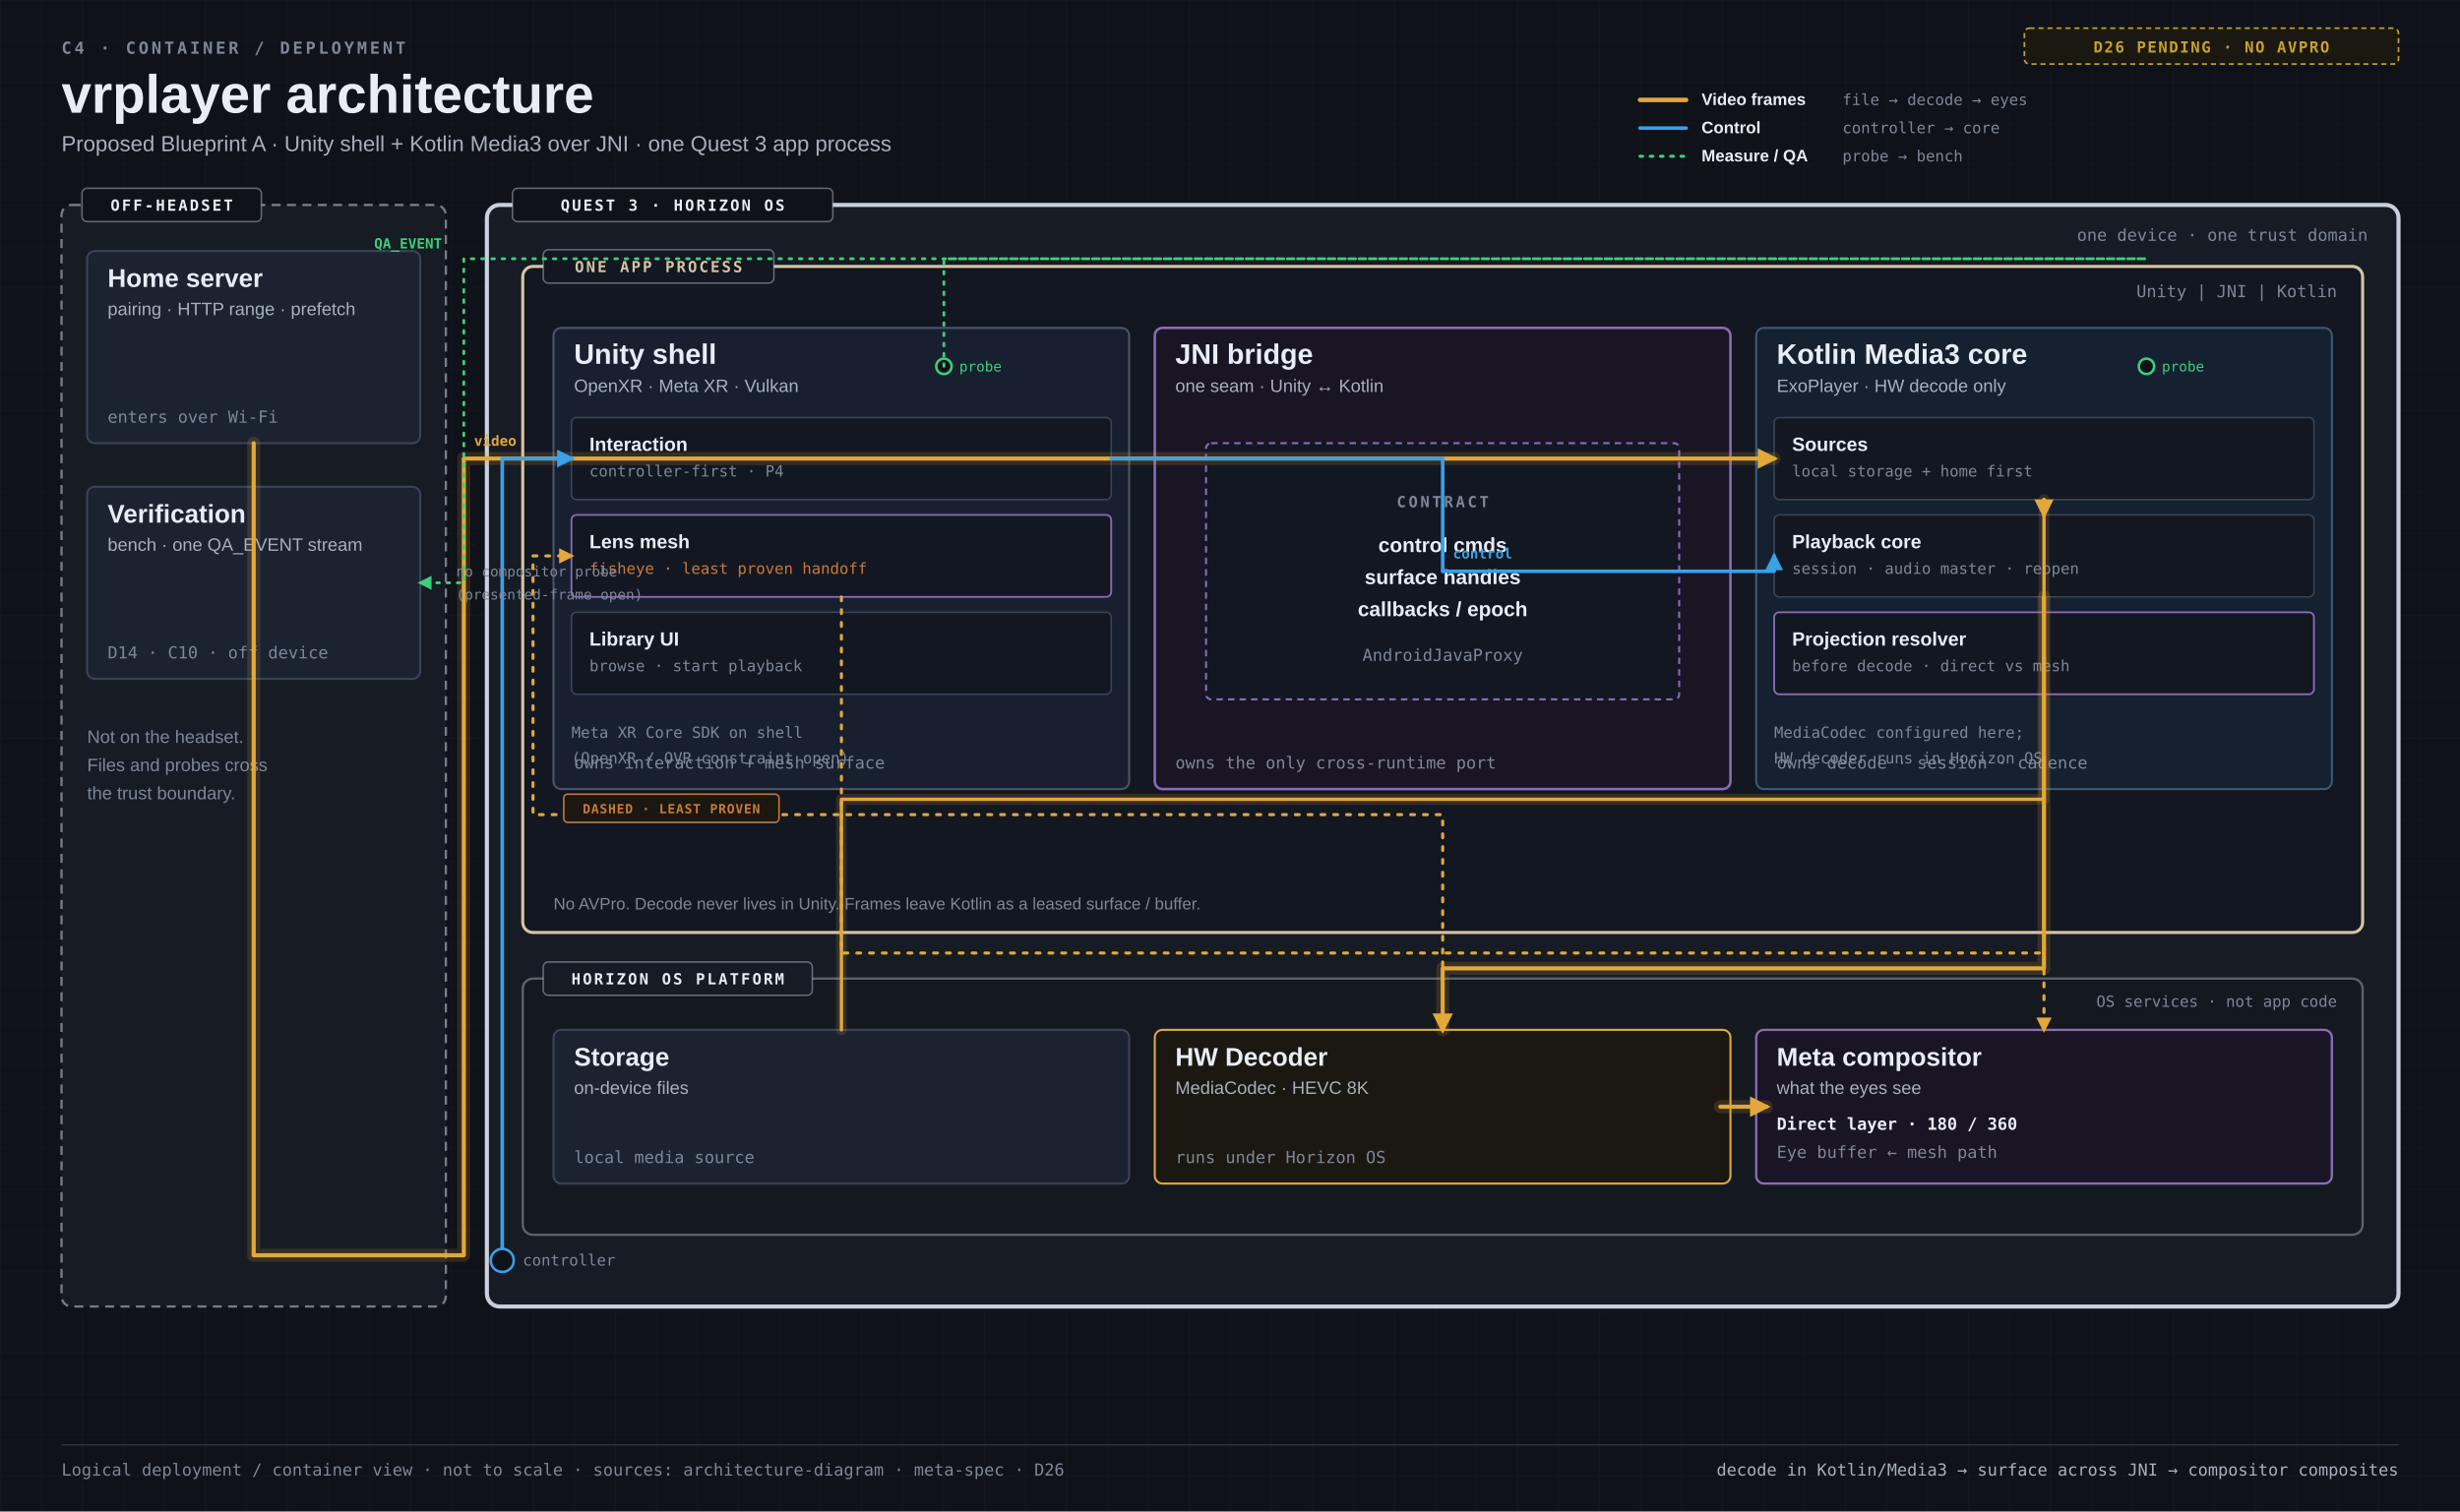
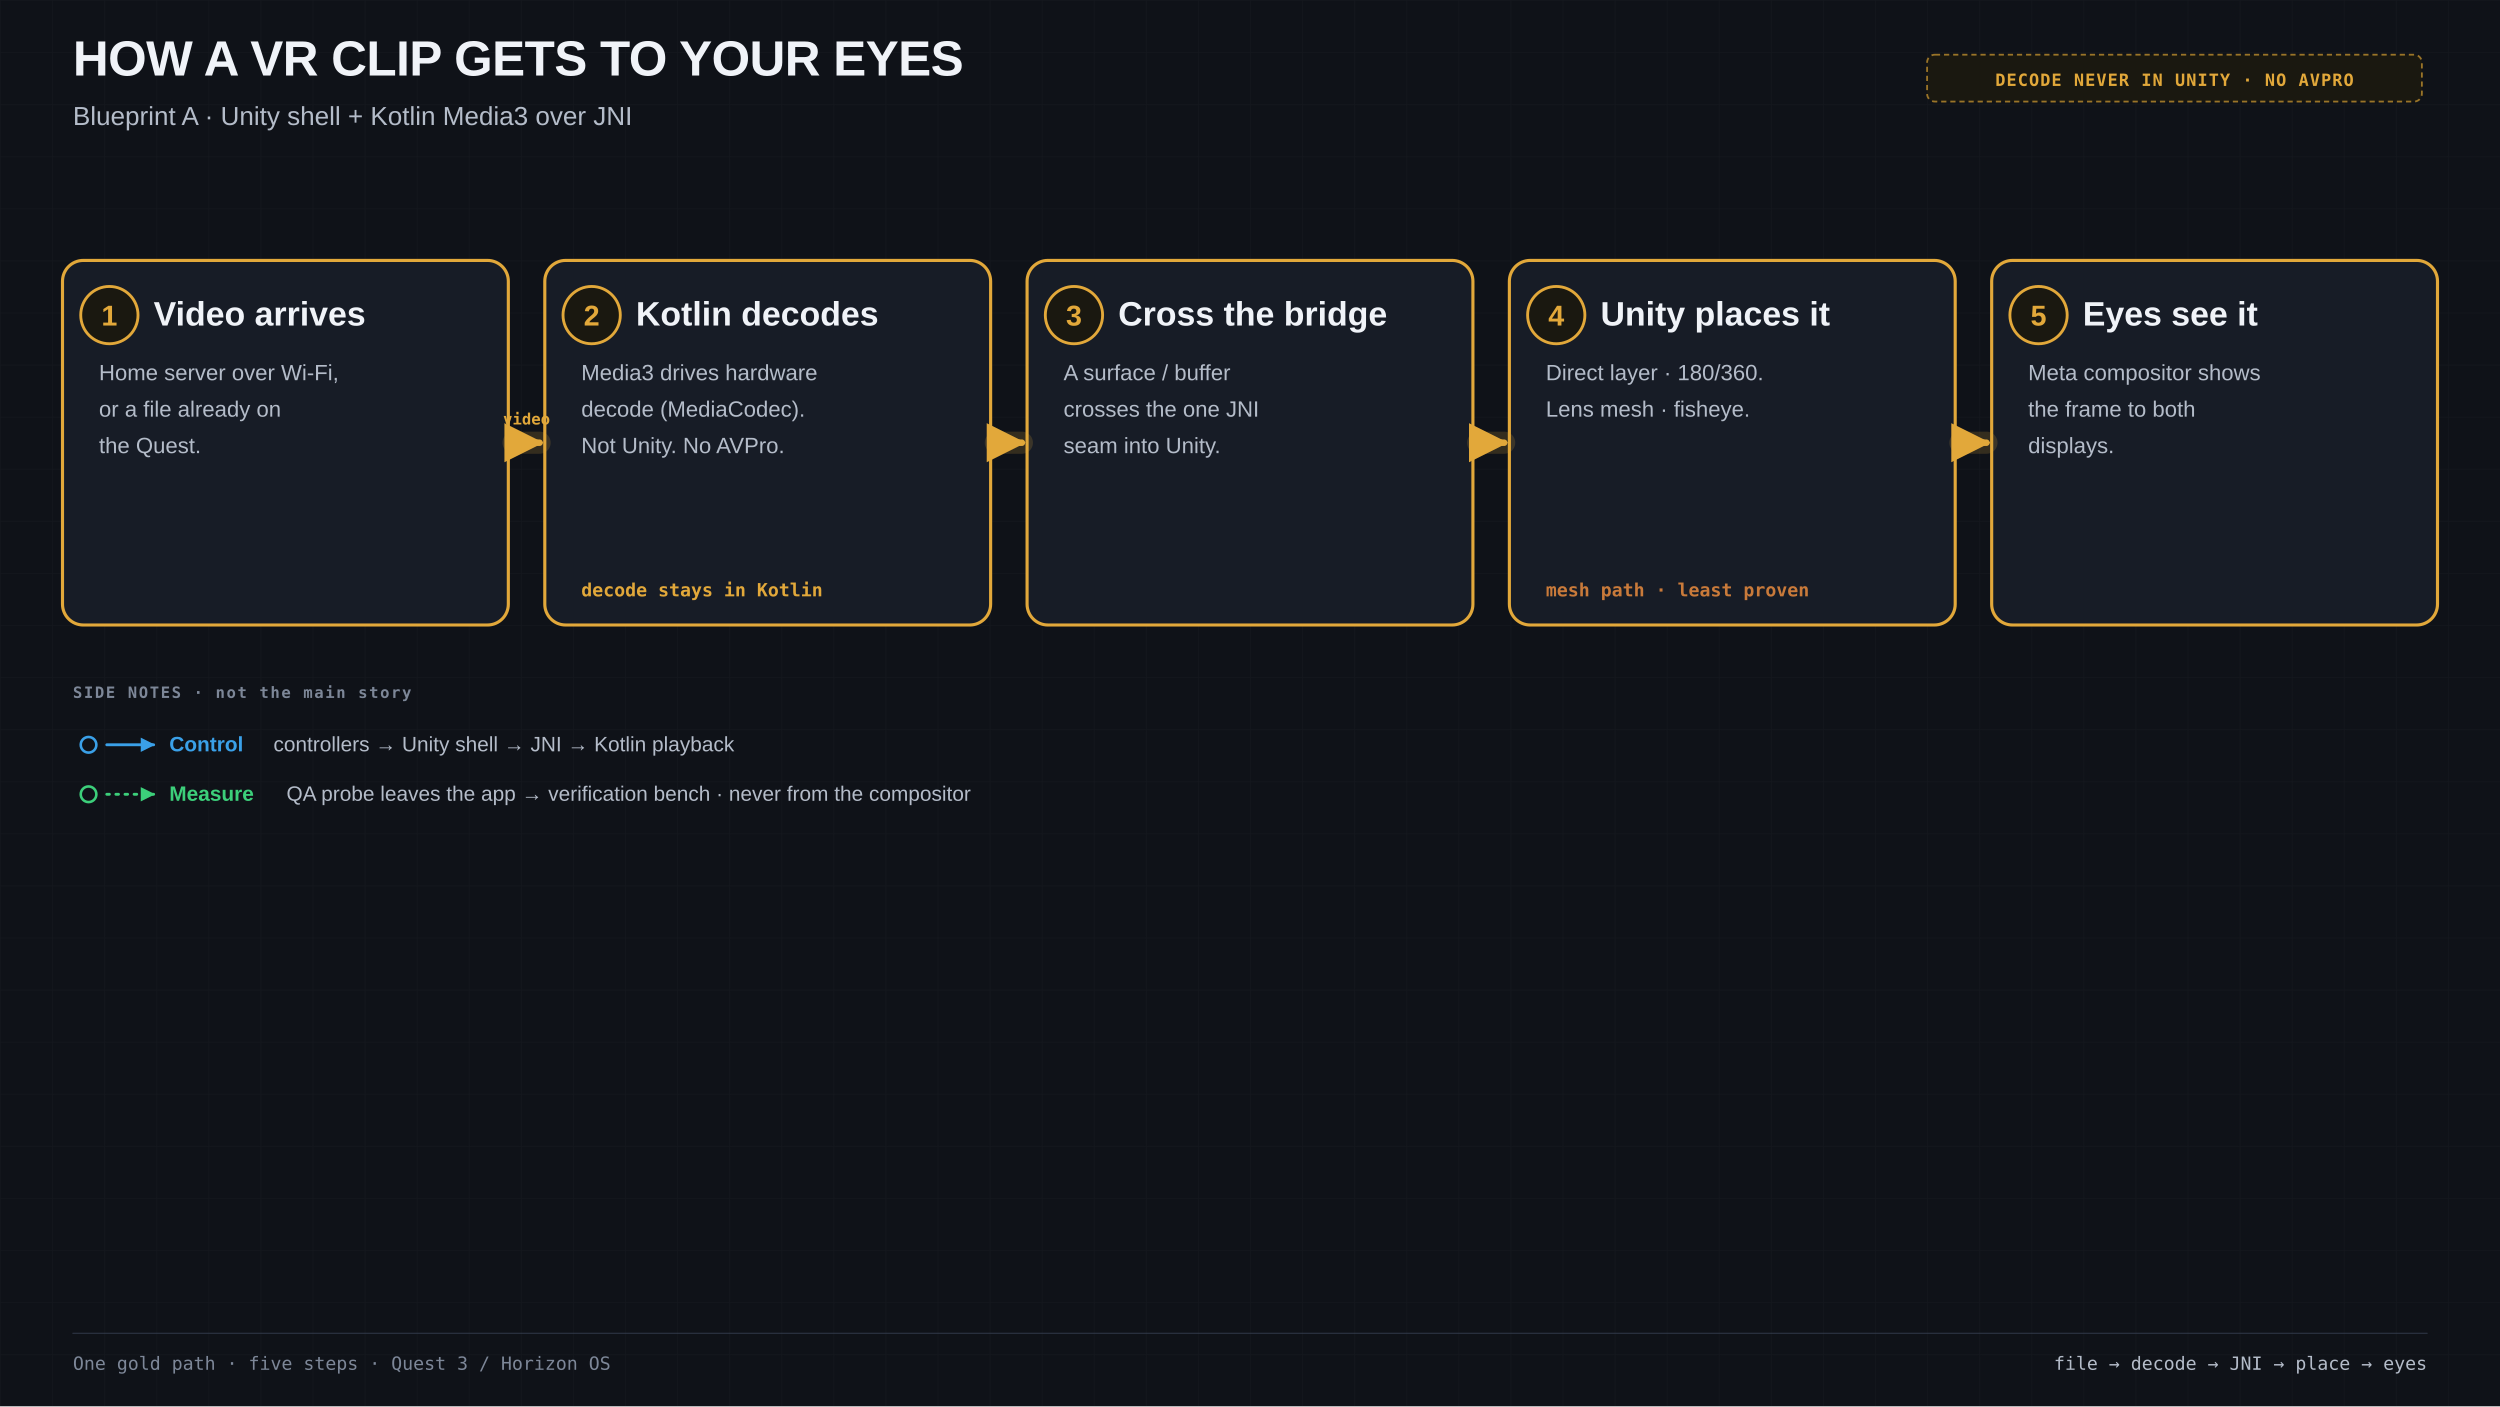
- <svg xmlns="http://www.w3.org/2000/svg" width="1920" height="1180" viewBox="0 0 1920 1180" role="img" aria-label="vrplayer architecture Blueprint A C4 container diagram">
+ <svg xmlns="http://www.w3.org/2000/svg" width="1920" height="1080" viewBox="0 0 1920 1080" role="img" aria-label="How a VR clip gets to your eyes: five-step Blueprint A pipeline">
  <defs>
-     <pattern id="grid" width="32" height="32" patternUnits="userSpaceOnUse">
-       <path d="M32 0H0V32" fill="none" stroke="#ffffff" stroke-opacity="0.028" stroke-width="1" />
+     <pattern id="grid" width="40" height="40" patternUnits="userSpaceOnUse">
+       <path d="M40 0H0V40" fill="none" stroke="#ffffff" stroke-opacity="0.025" stroke-width="1" />
    </pattern>
-     <marker id="mv" viewBox="0 0 10 10" refX="8" refY="5" markerWidth="5" markerHeight="5" orient="auto-start-reverse">
+     <marker id="mg" viewBox="0 0 10 10" refX="9" refY="5" markerWidth="6" markerHeight="6" orient="auto-start-reverse">
      <path d="M0 0 10 5 0 10z" fill="#e2a83a" />
    </marker>
-     <marker id="mc" viewBox="0 0 10 10" refX="8" refY="5" markerWidth="5" markerHeight="5" orient="auto-start-reverse">
+     <marker id="mc" viewBox="0 0 10 10" refX="9" refY="5" markerWidth="5" markerHeight="5" orient="auto-start-reverse">
      <path d="M0 0 10 5 0 10z" fill="#3aa0e8" />
    </marker>
-     <marker id="mm" viewBox="0 0 10 10" refX="8" refY="5" markerWidth="5" markerHeight="5" orient="auto-start-reverse">
+     <marker id="mm" viewBox="0 0 10 10" refX="9" refY="5" markerWidth="5" markerHeight="5" orient="auto-start-reverse">
      <path d="M0 0 10 5 0 10z" fill="#3ccf7a" />
    </marker>
  </defs>
-   <rect x="0.0" y="0.0" width="1920.0" height="1180.0" rx="0" fill="#0f1218" />
-   <rect width="1920" height="1180" fill="url(#grid)" />
-   <text x="48.0" y="42.0" text-anchor="start" font-family="IBM Plex Mono, ui-monospace, Menlo, Consolas, monospace" font-size="13" font-weight="700" fill="#7d8798" letter-spacing="2.2">C4 · CONTAINER / DEPLOYMENT</text>
-   <rect x="1580.0" y="22.0" width="292.0" height="28.0" rx="4" fill="#1a1810" stroke="#c9a227" stroke-width="1.3" stroke-dasharray="4 3" />
-   <text x="1726.0" y="41.0" text-anchor="middle" font-family="IBM Plex Mono, ui-monospace, Menlo, Consolas, monospace" font-size="12" font-weight="700" fill="#c9a227" letter-spacing="1.2">D26 PENDING · NO AVPRO</text>
-   <text x="48.0" y="88.0" text-anchor="start" font-family="IBM Plex Sans, Segoe UI, Helvetica Neue, Arial, sans-serif" font-size="42" font-weight="700" fill="#e8edf5">vrplayer architecture</text>
-   <text x="48.0" y="118.0" text-anchor="start" font-family="IBM Plex Sans, Segoe UI, Helvetica Neue, Arial, sans-serif" font-size="17" font-weight="500" fill="#a8b0bf">Proposed Blueprint A · Unity shell + Kotlin Media3 over JNI · one Quest 3 app process</text>
-   <path d="M1280 78h36" fill="none" stroke="#e2a83a" stroke-width="3.5" stroke-linecap="round" stroke-linejoin="round" />
-   <text x="1328.0" y="82.0" text-anchor="start" font-family="IBM Plex Sans, Segoe UI, Helvetica Neue, Arial, sans-serif" font-size="13" font-weight="650" fill="#e8edf5">Video frames</text>
-   <text x="1438.0" y="82.0" text-anchor="start" font-family="IBM Plex Mono, ui-monospace, Menlo, Consolas, monospace" font-size="12" font-weight="500" fill="#7d8798">file → decode → eyes</text>
-   <path d="M1280 100h36" fill="none" stroke="#3aa0e8" stroke-width="2.8" stroke-linecap="round" stroke-linejoin="round" />
-   <text x="1328.0" y="104.0" text-anchor="start" font-family="IBM Plex Sans, Segoe UI, Helvetica Neue, Arial, sans-serif" font-size="13" font-weight="650" fill="#e8edf5">Control</text>
-   <text x="1438.0" y="104.0" text-anchor="start" font-family="IBM Plex Mono, ui-monospace, Menlo, Consolas, monospace" font-size="12" font-weight="500" fill="#7d8798">controller → core</text>
-   <path d="M1280 122h36" fill="none" stroke="#3ccf7a" stroke-width="2.4" stroke-linecap="round" stroke-linejoin="round" stroke-dasharray="2 6" />
-   <text x="1328.0" y="126.0" text-anchor="start" font-family="IBM Plex Sans, Segoe UI, Helvetica Neue, Arial, sans-serif" font-size="13" font-weight="650" fill="#e8edf5">Measure / QA</text>
-   <text x="1438.0" y="126.0" text-anchor="start" font-family="IBM Plex Mono, ui-monospace, Menlo, Consolas, monospace" font-size="12" font-weight="500" fill="#7d8798">probe → bench</text>
-   <rect x="48.0" y="160.0" width="300.0" height="860.0" rx="8" fill="#161b24" stroke="#c9d0dc" stroke-width="1.8" stroke-opacity="0.55" stroke-dasharray="7 5" />
-   <rect x="64.0" y="147.0" width="140.0" height="26.0" rx="4" fill="#0f1218" stroke="#c9d0dc" stroke-width="1.2" stroke-opacity="0.45" />
-   <text x="134.0" y="164.5" text-anchor="middle" font-family="IBM Plex Mono, ui-monospace, Menlo, Consolas, monospace" font-size="12" font-weight="700" fill="#e8edf5" letter-spacing="1.6">OFF-HEADSET</text>
-   <rect x="68.0" y="196.0" width="260.0" height="150.0" rx="6" fill="#1b2230" stroke="#3a4456" stroke-width="1.6" />
-   <text x="84.0" y="224.0" text-anchor="start" font-family="IBM Plex Sans, Segoe UI, Helvetica Neue, Arial, sans-serif" font-size="20" font-weight="700" fill="#e8edf5">Home server</text>
-   <text x="84.0" y="246.0" text-anchor="start" font-family="IBM Plex Sans, Segoe UI, Helvetica Neue, Arial, sans-serif" font-size="14" font-weight="500" fill="#a8b0bf">pairing · HTTP range · prefetch</text>
-   <text x="84.0" y="330.0" text-anchor="start" font-family="IBM Plex Mono, ui-monospace, Menlo, Consolas, monospace" font-size="13" font-weight="500" fill="#7d8798">enters over Wi-Fi</text>
-   <rect x="68.0" y="380.0" width="260.0" height="150.0" rx="6" fill="#1b2230" stroke="#3a4456" stroke-width="1.6" />
-   <text x="84.0" y="408.0" text-anchor="start" font-family="IBM Plex Sans, Segoe UI, Helvetica Neue, Arial, sans-serif" font-size="20" font-weight="700" fill="#e8edf5">Verification</text>
-   <text x="84.0" y="430.0" text-anchor="start" font-family="IBM Plex Sans, Segoe UI, Helvetica Neue, Arial, sans-serif" font-size="14" font-weight="500" fill="#a8b0bf">bench · one QA_EVENT stream</text>
-   <text x="84.0" y="514.0" text-anchor="start" font-family="IBM Plex Mono, ui-monospace, Menlo, Consolas, monospace" font-size="13" font-weight="500" fill="#7d8798">D14 · C10 · off device</text>
-   <text x="68.0" y="580.0" text-anchor="start" font-family="IBM Plex Sans, Segoe UI, Helvetica Neue, Arial, sans-serif" font-size="14" font-weight="500" fill="#7d8798">Not on the headset.</text>
-   <text x="68.0" y="602.0" text-anchor="start" font-family="IBM Plex Sans, Segoe UI, Helvetica Neue, Arial, sans-serif" font-size="14" font-weight="500" fill="#7d8798">Files and probes cross</text>
-   <text x="68.0" y="624.0" text-anchor="start" font-family="IBM Plex Sans, Segoe UI, Helvetica Neue, Arial, sans-serif" font-size="14" font-weight="500" fill="#7d8798">the trust boundary.</text>
-   <rect x="380.0" y="160.0" width="1492.0" height="860.0" rx="10" fill="#161b24" stroke="#c9d0dc" stroke-width="3.2" />
-   <rect x="400.0" y="147.0" width="250.0" height="26.0" rx="4" fill="#0f1218" stroke="#c9d0dc" stroke-width="1.2" stroke-opacity="0.45" />
-   <text x="525.0" y="164.5" text-anchor="middle" font-family="IBM Plex Mono, ui-monospace, Menlo, Consolas, monospace" font-size="12" font-weight="700" fill="#e8edf5" letter-spacing="1.6">QUEST 3  ·  HORIZON OS</text>
-   <text x="1848.0" y="188.0" text-anchor="end" font-family="IBM Plex Mono, ui-monospace, Menlo, Consolas, monospace" font-size="13" font-weight="500" fill="#7d8798">one device · one trust domain</text>
-   <rect x="408.0" y="208.0" width="1436.0" height="520.0" rx="8" fill="#121722" stroke="#d7c4a3" stroke-width="2.4" />
-   <rect x="424.0" y="195.0" width="180.0" height="26.0" rx="4" fill="#121722" stroke="#c9d0dc" stroke-width="1.2" stroke-opacity="0.45" />
-   <text x="514.0" y="212.5" text-anchor="middle" font-family="IBM Plex Mono, ui-monospace, Menlo, Consolas, monospace" font-size="12" font-weight="700" fill="#d7c4a3" letter-spacing="1.6">ONE APP PROCESS</text>
-   <text x="1824.0" y="232.0" text-anchor="end" font-family="IBM Plex Mono, ui-monospace, Menlo, Consolas, monospace" font-size="13" font-weight="500" fill="#7d8798">Unity | JNI | Kotlin</text>
-   <rect x="432.0" y="256.0" width="449.3" height="360.0" rx="6" fill="#182030" stroke="#4a5568" stroke-width="1.6" />
-   <text x="448.0" y="284.0" text-anchor="start" font-family="IBM Plex Sans, Segoe UI, Helvetica Neue, Arial, sans-serif" font-size="22" font-weight="700" fill="#e8edf5">Unity shell</text>
-   <text x="448.0" y="306.0" text-anchor="start" font-family="IBM Plex Sans, Segoe UI, Helvetica Neue, Arial, sans-serif" font-size="14" font-weight="500" fill="#a8b0bf">OpenXR · Meta XR · Vulkan</text>
-   <text x="448.0" y="600.0" text-anchor="start" font-family="IBM Plex Mono, ui-monospace, Menlo, Consolas, monospace" font-size="13" font-weight="500" fill="#7d8798">owns interaction + mesh surface</text>
-   <rect x="446.0" y="326.0" width="421.3" height="64.0" rx="4" fill="#121722" stroke="#3a4456" stroke-width="1.2" />
-   <text x="460.0" y="352.0" text-anchor="start" font-family="IBM Plex Sans, Segoe UI, Helvetica Neue, Arial, sans-serif" font-size="15" font-weight="650" fill="#e8edf5">Interaction</text>
-   <text x="460.0" y="372.0" text-anchor="start" font-family="IBM Plex Mono, ui-monospace, Menlo, Consolas, monospace" font-size="12" font-weight="500" fill="#7d8798">controller-first · P4</text>
-   <rect x="446.0" y="402.0" width="421.3" height="64.0" rx="4" fill="#121722" stroke="#8b6bb5" stroke-width="1.4" />
-   <text x="460.0" y="428.0" text-anchor="start" font-family="IBM Plex Sans, Segoe UI, Helvetica Neue, Arial, sans-serif" font-size="15" font-weight="650" fill="#e8edf5">Lens mesh</text>
-   <text x="460.0" y="448.0" text-anchor="start" font-family="IBM Plex Mono, ui-monospace, Menlo, Consolas, monospace" font-size="12" font-weight="500" fill="#c97a3a">fisheye · least proven handoff</text>
-   <rect x="446.0" y="478.0" width="421.3" height="64.0" rx="4" fill="#121722" stroke="#3a4456" stroke-width="1.2" />
-   <text x="460.0" y="504.0" text-anchor="start" font-family="IBM Plex Sans, Segoe UI, Helvetica Neue, Arial, sans-serif" font-size="15" font-weight="650" fill="#e8edf5">Library UI</text>
-   <text x="460.0" y="524.0" text-anchor="start" font-family="IBM Plex Mono, ui-monospace, Menlo, Consolas, monospace" font-size="12" font-weight="500" fill="#7d8798">browse · start playback</text>
-   <text x="446.0" y="576.0" text-anchor="start" font-family="IBM Plex Mono, ui-monospace, Menlo, Consolas, monospace" font-size="12" font-weight="500" fill="#7d8798">Meta XR Core SDK on shell</text>
-   <text x="446.0" y="596.0" text-anchor="start" font-family="IBM Plex Mono, ui-monospace, Menlo, Consolas, monospace" font-size="12" font-weight="500" fill="#7d8798">(OpenXR / OVR constraint open)</text>
-   <rect x="901.3" y="256.0" width="449.3" height="360.0" rx="6" fill="#1a1524" stroke="#8b6bb5" stroke-width="2.0" />
-   <text x="917.3" y="284.0" text-anchor="start" font-family="IBM Plex Sans, Segoe UI, Helvetica Neue, Arial, sans-serif" font-size="22" font-weight="700" fill="#e8edf5">JNI bridge</text>
-   <text x="917.3" y="306.0" text-anchor="start" font-family="IBM Plex Sans, Segoe UI, Helvetica Neue, Arial, sans-serif" font-size="14" font-weight="500" fill="#a8b0bf">one seam · Unity ↔ Kotlin</text>
-   <rect x="941.3" y="346.0" width="369.3" height="200.0" rx="4" fill="#121722" stroke="#8b6bb5" stroke-width="1.6" stroke-dasharray="5 4" />
-   <text x="1126.0" y="396.0" text-anchor="middle" font-family="IBM Plex Mono, ui-monospace, Menlo, Consolas, monospace" font-size="12" font-weight="700" fill="#7d8798" letter-spacing="2.0">CONTRACT</text>
-   <text x="1126.0" y="431.0" text-anchor="middle" font-family="IBM Plex Sans, Segoe UI, Helvetica Neue, Arial, sans-serif" font-size="16" font-weight="650" fill="#e8edf5">control cmds</text>
-   <text x="1126.0" y="456.0" text-anchor="middle" font-family="IBM Plex Sans, Segoe UI, Helvetica Neue, Arial, sans-serif" font-size="16" font-weight="650" fill="#e8edf5">surface handles</text>
-   <text x="1126.0" y="481.0" text-anchor="middle" font-family="IBM Plex Sans, Segoe UI, Helvetica Neue, Arial, sans-serif" font-size="16" font-weight="650" fill="#e8edf5">callbacks / epoch</text>
-   <text x="1126.0" y="516.0" text-anchor="middle" font-family="IBM Plex Mono, ui-monospace, Menlo, Consolas, monospace" font-size="13" font-weight="500" fill="#7d8798">AndroidJavaProxy</text>
-   <text x="917.3" y="600.0" text-anchor="start" font-family="IBM Plex Mono, ui-monospace, Menlo, Consolas, monospace" font-size="13" font-weight="500" fill="#7d8798">owns the only cross-runtime port</text>
-   <rect x="1370.7" y="256.0" width="449.3" height="360.0" rx="6" fill="#152030" stroke="#3a5a78" stroke-width="1.6" />
-   <text x="1386.7" y="284.0" text-anchor="start" font-family="IBM Plex Sans, Segoe UI, Helvetica Neue, Arial, sans-serif" font-size="22" font-weight="700" fill="#e8edf5">Kotlin Media3 core</text>
-   <text x="1386.7" y="306.0" text-anchor="start" font-family="IBM Plex Sans, Segoe UI, Helvetica Neue, Arial, sans-serif" font-size="14" font-weight="500" fill="#a8b0bf">ExoPlayer · HW decode only</text>
-   <text x="1386.7" y="600.0" text-anchor="start" font-family="IBM Plex Mono, ui-monospace, Menlo, Consolas, monospace" font-size="13" font-weight="500" fill="#7d8798">owns decode · session · cadence</text>
-   <rect x="1384.7" y="326.0" width="421.3" height="64.0" rx="4" fill="#121722" stroke="#3a4456" stroke-width="1.2" />
-   <text x="1398.7" y="352.0" text-anchor="start" font-family="IBM Plex Sans, Segoe UI, Helvetica Neue, Arial, sans-serif" font-size="15" font-weight="650" fill="#e8edf5">Sources</text>
-   <text x="1398.7" y="372.0" text-anchor="start" font-family="IBM Plex Mono, ui-monospace, Menlo, Consolas, monospace" font-size="12" font-weight="500" fill="#7d8798">local storage + home first</text>
-   <rect x="1384.7" y="402.0" width="421.3" height="64.0" rx="4" fill="#121722" stroke="#3a4456" stroke-width="1.2" />
-   <text x="1398.7" y="428.0" text-anchor="start" font-family="IBM Plex Sans, Segoe UI, Helvetica Neue, Arial, sans-serif" font-size="15" font-weight="650" fill="#e8edf5">Playback core</text>
-   <text x="1398.7" y="448.0" text-anchor="start" font-family="IBM Plex Mono, ui-monospace, Menlo, Consolas, monospace" font-size="12" font-weight="500" fill="#7d8798">session · audio master · reopen</text>
-   <rect x="1384.7" y="478.0" width="421.3" height="64.0" rx="4" fill="#121722" stroke="#8b6bb5" stroke-width="1.4" />
-   <text x="1398.7" y="504.0" text-anchor="start" font-family="IBM Plex Sans, Segoe UI, Helvetica Neue, Arial, sans-serif" font-size="15" font-weight="650" fill="#e8edf5">Projection resolver</text>
-   <text x="1398.7" y="524.0" text-anchor="start" font-family="IBM Plex Mono, ui-monospace, Menlo, Consolas, monospace" font-size="12" font-weight="500" fill="#7d8798">before decode · direct vs mesh</text>
-   <text x="1384.7" y="576.0" text-anchor="start" font-family="IBM Plex Mono, ui-monospace, Menlo, Consolas, monospace" font-size="12" font-weight="500" fill="#7d8798">MediaCodec configured here;</text>
-   <text x="1384.7" y="596.0" text-anchor="start" font-family="IBM Plex Mono, ui-monospace, Menlo, Consolas, monospace" font-size="12" font-weight="500" fill="#7d8798">HW decoder runs in Horizon OS</text>
-   <text x="432.0" y="710.0" text-anchor="start" font-family="IBM Plex Sans, Segoe UI, Helvetica Neue, Arial, sans-serif" font-size="13" font-weight="500" fill="#7d8798">No AVPro. Decode never lives in Unity. Frames leave Kotlin as a leased surface / buffer.</text>
-   <rect x="408.0" y="764.0" width="1436.0" height="200.0" rx="8" fill="#141920" stroke="#c9d0dc" stroke-width="1.8" stroke-opacity="0.4" />
-   <rect x="424.0" y="751.0" width="210.0" height="26.0" rx="4" fill="#161b24" stroke="#c9d0dc" stroke-width="1.2" stroke-opacity="0.45" />
-   <text x="529.0" y="768.5" text-anchor="middle" font-family="IBM Plex Mono, ui-monospace, Menlo, Consolas, monospace" font-size="12" font-weight="700" fill="#e8edf5" letter-spacing="1.6">HORIZON OS PLATFORM</text>
-   <text x="1824.0" y="786.0" text-anchor="end" font-family="IBM Plex Mono, ui-monospace, Menlo, Consolas, monospace" font-size="12" font-weight="500" fill="#7d8798">OS services · not app code</text>
-   <rect x="432.0" y="804.0" width="449.3" height="120.0" rx="6" fill="#1b2230" stroke="#3a4456" stroke-width="1.6" />
-   <text x="448.0" y="832.0" text-anchor="start" font-family="IBM Plex Sans, Segoe UI, Helvetica Neue, Arial, sans-serif" font-size="20" font-weight="700" fill="#e8edf5">Storage</text>
-   <text x="448.0" y="854.0" text-anchor="start" font-family="IBM Plex Sans, Segoe UI, Helvetica Neue, Arial, sans-serif" font-size="14" font-weight="500" fill="#a8b0bf">on-device files</text>
-   <text x="448.0" y="908.0" text-anchor="start" font-family="IBM Plex Mono, ui-monospace, Menlo, Consolas, monospace" font-size="13" font-weight="500" fill="#7d8798">local media source</text>
-   <rect x="901.3" y="804.0" width="449.3" height="120.0" rx="6" fill="#1a1810" stroke="#e2a83a" stroke-width="1.6" />
-   <text x="917.3" y="832.0" text-anchor="start" font-family="IBM Plex Sans, Segoe UI, Helvetica Neue, Arial, sans-serif" font-size="20" font-weight="700" fill="#e8edf5">HW Decoder</text>
-   <text x="917.3" y="854.0" text-anchor="start" font-family="IBM Plex Sans, Segoe UI, Helvetica Neue, Arial, sans-serif" font-size="14" font-weight="500" fill="#a8b0bf">MediaCodec · HEVC 8K</text>
-   <text x="917.3" y="908.0" text-anchor="start" font-family="IBM Plex Mono, ui-monospace, Menlo, Consolas, monospace" font-size="13" font-weight="500" fill="#7d8798">runs under Horizon OS</text>
-   <rect x="1370.7" y="804.0" width="449.3" height="120.0" rx="6" fill="#1a1524" stroke="#8b6bb5" stroke-width="1.8" />
-   <text x="1386.7" y="832.0" text-anchor="start" font-family="IBM Plex Sans, Segoe UI, Helvetica Neue, Arial, sans-serif" font-size="20" font-weight="700" fill="#e8edf5">Meta compositor</text>
-   <text x="1386.7" y="854.0" text-anchor="start" font-family="IBM Plex Sans, Segoe UI, Helvetica Neue, Arial, sans-serif" font-size="14" font-weight="500" fill="#a8b0bf">what the eyes see</text>
-   <text x="1386.7" y="882.0" text-anchor="start" font-family="IBM Plex Mono, ui-monospace, Menlo, Consolas, monospace" font-size="13" font-weight="600" fill="#e8edf5">Direct layer · 180 / 360</text>
-   <text x="1386.7" y="904.0" text-anchor="start" font-family="IBM Plex Mono, ui-monospace, Menlo, Consolas, monospace" font-size="13" font-weight="500" fill="#7d8798">Eye buffer ← mesh path</text>
-   <path d="M198.0 346.0 V980.0 H362.0 V358.0 H1384.7" fill="none" stroke="#e2a83a" stroke-width="10.2" stroke-opacity="0.16" stroke-linecap="round" stroke-linejoin="round" />
-   <path d="M198.0 346.0 V980.0 H362.0 V358.0 H1384.7" fill="none" stroke="#e2a83a" stroke-width="3.2" stroke-linecap="round" stroke-linejoin="round" marker-end="url(#mv)" />
-   <path d="M656.7 804.0 V624.0 H1595.3 V390.0" fill="none" stroke="#e2a83a" stroke-width="8.3" stroke-opacity="0.16" stroke-linecap="round" stroke-linejoin="round" />
-   <path d="M656.7 804.0 V624.0 H1595.3 V390.0" fill="none" stroke="#e2a83a" stroke-width="2.6" stroke-linecap="round" stroke-linejoin="round" />
-   <path d="M1595.3 390.0 V402.0" fill="none" stroke="#e2a83a" stroke-width="3.0" stroke-linecap="round" stroke-linejoin="round" marker-end="url(#mv)" />
-   <path d="M1595.3 466.0 V756.0 H1126.0 V804.0" fill="none" stroke="#e2a83a" stroke-width="10.2" stroke-opacity="0.16" stroke-linecap="round" stroke-linejoin="round" />
-   <path d="M1595.3 466.0 V756.0 H1126.0 V804.0" fill="none" stroke="#e2a83a" stroke-width="3.2" stroke-linecap="round" stroke-linejoin="round" marker-end="url(#mv)" />
-   <path d="M1342.7 864.0 H1378.7" fill="none" stroke="#e2a83a" stroke-width="10.2" stroke-opacity="0.16" stroke-linecap="round" stroke-linejoin="round" />
-   <path d="M1342.7 864.0 H1378.7" fill="none" stroke="#e2a83a" stroke-width="3.2" stroke-linecap="round" stroke-linejoin="round" marker-end="url(#mv)" />
-   <text x="370.0" y="348.0" text-anchor="start" font-family="IBM Plex Mono, ui-monospace, Menlo, Consolas, monospace" font-size="11" font-weight="700" fill="#e2a83a">video</text>
-   <path d="M1126.0 804.0 V636.0 H416.0 V434.0 H446.0" fill="none" stroke="#e2a83a" stroke-width="2.4" stroke-linecap="round" stroke-linejoin="round" stroke-dasharray="3 7" marker-end="url(#mv)" />
-   <path d="M656.7 466.0 V744.0 H1595.3 V804.0" fill="none" stroke="#e2a83a" stroke-width="2.4" stroke-linecap="round" stroke-linejoin="round" stroke-dasharray="3 7" marker-end="url(#mv)" />
-   <rect x="440.0" y="620.0" width="168.0" height="22.0" rx="3" fill="#1a1810" stroke="#c97a3a" stroke-width="1.2" />
-   <text x="524.0" y="635.0" text-anchor="middle" font-family="IBM Plex Mono, ui-monospace, Menlo, Consolas, monospace" font-size="10" font-weight="700" fill="#c97a3a" letter-spacing="0.6">DASHED · LEAST PROVEN</text>
-   <circle cx="392" cy="984" r="9" fill="#0f1218" stroke="#3aa0e8" stroke-width="2" />
-   <text x="408.0" y="988.0" text-anchor="start" font-family="IBM Plex Mono, ui-monospace, Menlo, Consolas, monospace" font-size="12" font-weight="500" fill="#7d8798">controller</text>
-   <path d="M392.0 974.0 V358.0 H446.0" fill="none" stroke="#3aa0e8" stroke-width="2.8" stroke-linecap="round" stroke-linejoin="round" marker-end="url(#mc)" />
-   <path d="M867.3 358.0 H1126.0 V446.0" fill="none" stroke="#3aa0e8" stroke-width="2.8" stroke-linecap="round" stroke-linejoin="round" />
-   <path d="M1126.0 446.0 H1384.7 V434.0" fill="none" stroke="#3aa0e8" stroke-width="2.8" stroke-linecap="round" stroke-linejoin="round" marker-end="url(#mc)" />
-   <text x="1134.0" y="436.0" text-anchor="start" font-family="IBM Plex Mono, ui-monospace, Menlo, Consolas, monospace" font-size="11" font-weight="700" fill="#3aa0e8">control</text>
-   <circle cx="736.7" cy="286.0" r="6" fill="#0f1218" stroke="#3ccf7a" stroke-width="2" />
-   <circle cx="1675.3" cy="286.0" r="6" fill="#0f1218" stroke="#3ccf7a" stroke-width="2" />
-   <text x="748.7" y="290.0" text-anchor="start" font-family="IBM Plex Mono, ui-monospace, Menlo, Consolas, monospace" font-size="11" font-weight="500" fill="#3ccf7a">probe</text>
-   <text x="1687.3" y="290.0" text-anchor="start" font-family="IBM Plex Mono, ui-monospace, Menlo, Consolas, monospace" font-size="11" font-weight="500" fill="#3ccf7a">probe</text>
-   <path d="M736.7 286.0 V202.0 H1675.3 H362.0 V455.0 H328.0" fill="none" stroke="#3ccf7a" stroke-width="2.2" stroke-linecap="round" stroke-linejoin="round" stroke-dasharray="2 6" marker-end="url(#mm)" />
-   <text x="292.0" y="194.0" text-anchor="start" font-family="IBM Plex Mono, ui-monospace, Menlo, Consolas, monospace" font-size="11" font-weight="700" fill="#3ccf7a">QA_EVENT</text>
-   <text x="356.0" y="450.0" text-anchor="start" font-family="IBM Plex Mono, ui-monospace, Menlo, Consolas, monospace" font-size="11" font-weight="500" fill="#7d8798">no compositor probe</text>
-   <text x="356.0" y="468.0" text-anchor="start" font-family="IBM Plex Mono, ui-monospace, Menlo, Consolas, monospace" font-size="11" font-weight="500" fill="#7d8798">(presented-frame open)</text>
-   <path d="M48 1128 H1872" fill="none" stroke="#3a4456" stroke-width="1.0" stroke-linecap="round" stroke-linejoin="round" stroke-opacity="0.7" />
-   <text x="48.0" y="1152.0" text-anchor="start" font-family="IBM Plex Mono, ui-monospace, Menlo, Consolas, monospace" font-size="13" font-weight="500" fill="#7d8798">Logical deployment / container view · not to scale · sources: architecture-diagram · meta-spec · D26</text>
-   <text x="1872.0" y="1152.0" text-anchor="end" font-family="IBM Plex Mono, ui-monospace, Menlo, Consolas, monospace" font-size="13" font-weight="500" fill="#a8b0bf">decode in Kotlin/Media3 → surface across JNI → compositor composites</text>
+   <rect x="0.0" y="0.0" width="1920.0" height="1080.0" rx="0" fill="#0f1218" />
+   <rect width="1920" height="1080" fill="url(#grid)" />
+   <text x="56.0" y="58.0" text-anchor="start" font-family="IBM Plex Sans, Segoe UI, Helvetica Neue, Arial, sans-serif" font-size="38" font-weight="700" fill="#f0f3f8" letter-spacing="-0.4">HOW A VR CLIP GETS TO YOUR EYES</text>
+   <text x="56.0" y="96.0" text-anchor="start" font-family="IBM Plex Sans, Segoe UI, Helvetica Neue, Arial, sans-serif" font-size="20" font-weight="500" fill="#b4bcc9">Blueprint A · Unity shell + Kotlin Media3 over JNI</text>
+   <rect x="1480.0" y="42.0" width="380.0" height="36.0" rx="6" fill="#1a1810" stroke="#9a7428" stroke-width="1.4" stroke-dasharray="4 3" />
+   <text x="1670.0" y="66.0" text-anchor="middle" font-family="IBM Plex Mono, ui-monospace, Menlo, Consolas, monospace" font-size="13" font-weight="700" fill="#e2a83a" letter-spacing="0.8">DECODE NEVER IN UNITY · NO AVPRO</text>
+   <rect x="48.0" y="200.0" width="342.4" height="280.0" rx="16" fill="#171c26" stroke="#e2a83a" stroke-width="2.4" />
+   <circle cx="84.0" cy="242.0" r="22.0" fill="#1a1810" stroke="#e2a83a" stroke-width="2.2" />
+   <text x="84.0" y="250.0" text-anchor="middle" font-family="IBM Plex Sans, Segoe UI, Helvetica Neue, Arial, sans-serif" font-size="22" font-weight="700" fill="#e2a83a">1</text>
+   <text x="118.0" y="250.0" text-anchor="start" font-family="IBM Plex Sans, Segoe UI, Helvetica Neue, Arial, sans-serif" font-size="26" font-weight="700" fill="#f0f3f8">Video arrives</text>
+   <text x="76.0" y="292.0" text-anchor="start" font-family="IBM Plex Sans, Segoe UI, Helvetica Neue, Arial, sans-serif" font-size="17" font-weight="500" fill="#b4bcc9">Home server over Wi-Fi,</text>
+   <text x="76.0" y="320.0" text-anchor="start" font-family="IBM Plex Sans, Segoe UI, Helvetica Neue, Arial, sans-serif" font-size="17" font-weight="500" fill="#b4bcc9">or a file already on</text>
+   <text x="76.0" y="348.0" text-anchor="start" font-family="IBM Plex Sans, Segoe UI, Helvetica Neue, Arial, sans-serif" font-size="17" font-weight="500" fill="#b4bcc9">the Quest.</text>
+   <rect x="418.4" y="200.0" width="342.4" height="280.0" rx="16" fill="#171c26" stroke="#e2a83a" stroke-width="2.4" />
+   <circle cx="454.4" cy="242.0" r="22.0" fill="#1a1810" stroke="#e2a83a" stroke-width="2.2" />
+   <text x="454.4" y="250.0" text-anchor="middle" font-family="IBM Plex Sans, Segoe UI, Helvetica Neue, Arial, sans-serif" font-size="22" font-weight="700" fill="#e2a83a">2</text>
+   <text x="488.4" y="250.0" text-anchor="start" font-family="IBM Plex Sans, Segoe UI, Helvetica Neue, Arial, sans-serif" font-size="26" font-weight="700" fill="#f0f3f8">Kotlin decodes</text>
+   <text x="446.4" y="292.0" text-anchor="start" font-family="IBM Plex Sans, Segoe UI, Helvetica Neue, Arial, sans-serif" font-size="17" font-weight="500" fill="#b4bcc9">Media3 drives hardware</text>
+   <text x="446.4" y="320.0" text-anchor="start" font-family="IBM Plex Sans, Segoe UI, Helvetica Neue, Arial, sans-serif" font-size="17" font-weight="500" fill="#b4bcc9">decode (MediaCodec).</text>
+   <text x="446.4" y="348.0" text-anchor="start" font-family="IBM Plex Sans, Segoe UI, Helvetica Neue, Arial, sans-serif" font-size="17" font-weight="500" fill="#b4bcc9">Not Unity. No AVPro.</text>
+   <text x="446.4" y="458.0" text-anchor="start" font-family="IBM Plex Mono, ui-monospace, Menlo, Consolas, monospace" font-size="14" font-weight="650" fill="#e2a83a">decode stays in Kotlin</text>
+   <rect x="788.8" y="200.0" width="342.4" height="280.0" rx="16" fill="#171c26" stroke="#e2a83a" stroke-width="2.4" />
+   <circle cx="824.8" cy="242.0" r="22.0" fill="#1a1810" stroke="#e2a83a" stroke-width="2.2" />
+   <text x="824.8" y="250.0" text-anchor="middle" font-family="IBM Plex Sans, Segoe UI, Helvetica Neue, Arial, sans-serif" font-size="22" font-weight="700" fill="#e2a83a">3</text>
+   <text x="858.8" y="250.0" text-anchor="start" font-family="IBM Plex Sans, Segoe UI, Helvetica Neue, Arial, sans-serif" font-size="26" font-weight="700" fill="#f0f3f8">Cross the bridge</text>
+   <text x="816.8" y="292.0" text-anchor="start" font-family="IBM Plex Sans, Segoe UI, Helvetica Neue, Arial, sans-serif" font-size="17" font-weight="500" fill="#b4bcc9">A surface / buffer</text>
+   <text x="816.8" y="320.0" text-anchor="start" font-family="IBM Plex Sans, Segoe UI, Helvetica Neue, Arial, sans-serif" font-size="17" font-weight="500" fill="#b4bcc9">crosses the one JNI</text>
+   <text x="816.8" y="348.0" text-anchor="start" font-family="IBM Plex Sans, Segoe UI, Helvetica Neue, Arial, sans-serif" font-size="17" font-weight="500" fill="#b4bcc9">seam into Unity.</text>
+   <rect x="1159.2" y="200.0" width="342.4" height="280.0" rx="16" fill="#171c26" stroke="#e2a83a" stroke-width="2.4" />
+   <circle cx="1195.2" cy="242.0" r="22.0" fill="#1a1810" stroke="#e2a83a" stroke-width="2.2" />
+   <text x="1195.2" y="250.0" text-anchor="middle" font-family="IBM Plex Sans, Segoe UI, Helvetica Neue, Arial, sans-serif" font-size="22" font-weight="700" fill="#e2a83a">4</text>
+   <text x="1229.2" y="250.0" text-anchor="start" font-family="IBM Plex Sans, Segoe UI, Helvetica Neue, Arial, sans-serif" font-size="26" font-weight="700" fill="#f0f3f8">Unity places it</text>
+   <text x="1187.2" y="292.0" text-anchor="start" font-family="IBM Plex Sans, Segoe UI, Helvetica Neue, Arial, sans-serif" font-size="17" font-weight="500" fill="#b4bcc9">Direct layer · 180/360.</text>
+   <text x="1187.2" y="320.0" text-anchor="start" font-family="IBM Plex Sans, Segoe UI, Helvetica Neue, Arial, sans-serif" font-size="17" font-weight="500" fill="#b4bcc9">Lens mesh · fisheye.</text>
+   <text x="1187.2" y="458.0" text-anchor="start" font-family="IBM Plex Mono, ui-monospace, Menlo, Consolas, monospace" font-size="14" font-weight="650" fill="#c97a3a">mesh path · least proven</text>
+   <rect x="1529.6" y="200.0" width="342.4" height="280.0" rx="16" fill="#171c26" stroke="#e2a83a" stroke-width="2.4" />
+   <circle cx="1565.6" cy="242.0" r="22.0" fill="#1a1810" stroke="#e2a83a" stroke-width="2.2" />
+   <text x="1565.6" y="250.0" text-anchor="middle" font-family="IBM Plex Sans, Segoe UI, Helvetica Neue, Arial, sans-serif" font-size="22" font-weight="700" fill="#e2a83a">5</text>
+   <text x="1599.6" y="250.0" text-anchor="start" font-family="IBM Plex Sans, Segoe UI, Helvetica Neue, Arial, sans-serif" font-size="26" font-weight="700" fill="#f0f3f8">Eyes see it</text>
+   <text x="1557.6" y="292.0" text-anchor="start" font-family="IBM Plex Sans, Segoe UI, Helvetica Neue, Arial, sans-serif" font-size="17" font-weight="500" fill="#b4bcc9">Meta compositor shows</text>
+   <text x="1557.6" y="320.0" text-anchor="start" font-family="IBM Plex Sans, Segoe UI, Helvetica Neue, Arial, sans-serif" font-size="17" font-weight="500" fill="#b4bcc9">the frame to both</text>
+   <text x="1557.6" y="348.0" text-anchor="start" font-family="IBM Plex Sans, Segoe UI, Helvetica Neue, Arial, sans-serif" font-size="17" font-weight="500" fill="#b4bcc9">displays.</text>
+   <path d="M394.4 340.0 H414.4" fill="none" stroke="#e2a83a" stroke-width="17.0" stroke-opacity="0.18" stroke-linecap="round" stroke-linejoin="round" />
+   <path d="M394.4 340.0 H414.4" fill="none" stroke="#e2a83a" stroke-width="5.0" stroke-linecap="round" stroke-linejoin="round" marker-end="url(#mg)" />
+   <text x="404.4" y="326.0" text-anchor="middle" font-family="IBM Plex Mono, ui-monospace, Menlo, Consolas, monospace" font-size="12" font-weight="700" fill="#e2a83a">video</text>
+   <path d="M764.8 340.0 H784.8" fill="none" stroke="#e2a83a" stroke-width="17.0" stroke-opacity="0.18" stroke-linecap="round" stroke-linejoin="round" />
+   <path d="M764.8 340.0 H784.8" fill="none" stroke="#e2a83a" stroke-width="5.0" stroke-linecap="round" stroke-linejoin="round" marker-end="url(#mg)" />
+   <path d="M1135.2 340.0 H1155.2" fill="none" stroke="#e2a83a" stroke-width="17.0" stroke-opacity="0.18" stroke-linecap="round" stroke-linejoin="round" />
+   <path d="M1135.2 340.0 H1155.2" fill="none" stroke="#e2a83a" stroke-width="5.0" stroke-linecap="round" stroke-linejoin="round" marker-end="url(#mg)" />
+   <path d="M1505.6 340.0 H1525.6" fill="none" stroke="#e2a83a" stroke-width="17.0" stroke-opacity="0.18" stroke-linecap="round" stroke-linejoin="round" />
+   <path d="M1505.6 340.0 H1525.6" fill="none" stroke="#e2a83a" stroke-width="5.0" stroke-linecap="round" stroke-linejoin="round" marker-end="url(#mg)" />
+   <text x="56.0" y="536.0" text-anchor="start" font-family="IBM Plex Mono, ui-monospace, Menlo, Consolas, monospace" font-size="12" font-weight="700" fill="#7d8798" letter-spacing="1.2">SIDE NOTES · not the main story</text>
+   <circle cx="68.0" cy="572.0" r="6.0" fill="#0f1218" stroke="#3aa0e8" stroke-width="2" />
+   <path d="M82 572 H118" fill="none" stroke="#3aa0e8" stroke-width="2.2" stroke-linecap="round" stroke-linejoin="round" marker-end="url(#mc)" />
+   <text x="130.0" y="577.0" text-anchor="start" font-family="IBM Plex Sans, Segoe UI, Helvetica Neue, Arial, sans-serif" font-size="16" font-weight="700" fill="#3aa0e8">Control</text>
+   <text x="210.0" y="577.0" text-anchor="start" font-family="IBM Plex Sans, Segoe UI, Helvetica Neue, Arial, sans-serif" font-size="16" font-weight="500" fill="#b4bcc9">controllers → Unity shell → JNI → Kotlin playback</text>
+   <circle cx="68.0" cy="610.0" r="6.0" fill="#0f1218" stroke="#3ccf7a" stroke-width="2" />
+   <path d="M82 610 H118" fill="none" stroke="#3ccf7a" stroke-width="2.2" stroke-linecap="round" stroke-linejoin="round" stroke-dasharray="2 5" marker-end="url(#mm)" />
+   <text x="130.0" y="615.0" text-anchor="start" font-family="IBM Plex Sans, Segoe UI, Helvetica Neue, Arial, sans-serif" font-size="16" font-weight="700" fill="#3ccf7a">Measure</text>
+   <text x="220.0" y="615.0" text-anchor="start" font-family="IBM Plex Sans, Segoe UI, Helvetica Neue, Arial, sans-serif" font-size="16" font-weight="500" fill="#b4bcc9">QA probe leaves the app → verification bench  ·  never from the compositor</text>
+   <path d="M56 1024 H1864" fill="none" stroke="#3a4456" stroke-width="1.0" stroke-linecap="round" stroke-linejoin="round" stroke-opacity="0.6" />
+   <text x="56.0" y="1052.0" text-anchor="start" font-family="IBM Plex Mono, ui-monospace, Menlo, Consolas, monospace" font-size="14" font-weight="500" fill="#7d8798">One gold path · five steps · Quest 3 / Horizon OS</text>
+   <text x="1864.0" y="1052.0" text-anchor="end" font-family="IBM Plex Mono, ui-monospace, Menlo, Consolas, monospace" font-size="14" font-weight="500" fill="#b4bcc9">file → decode → JNI → place → eyes</text>
</svg>
